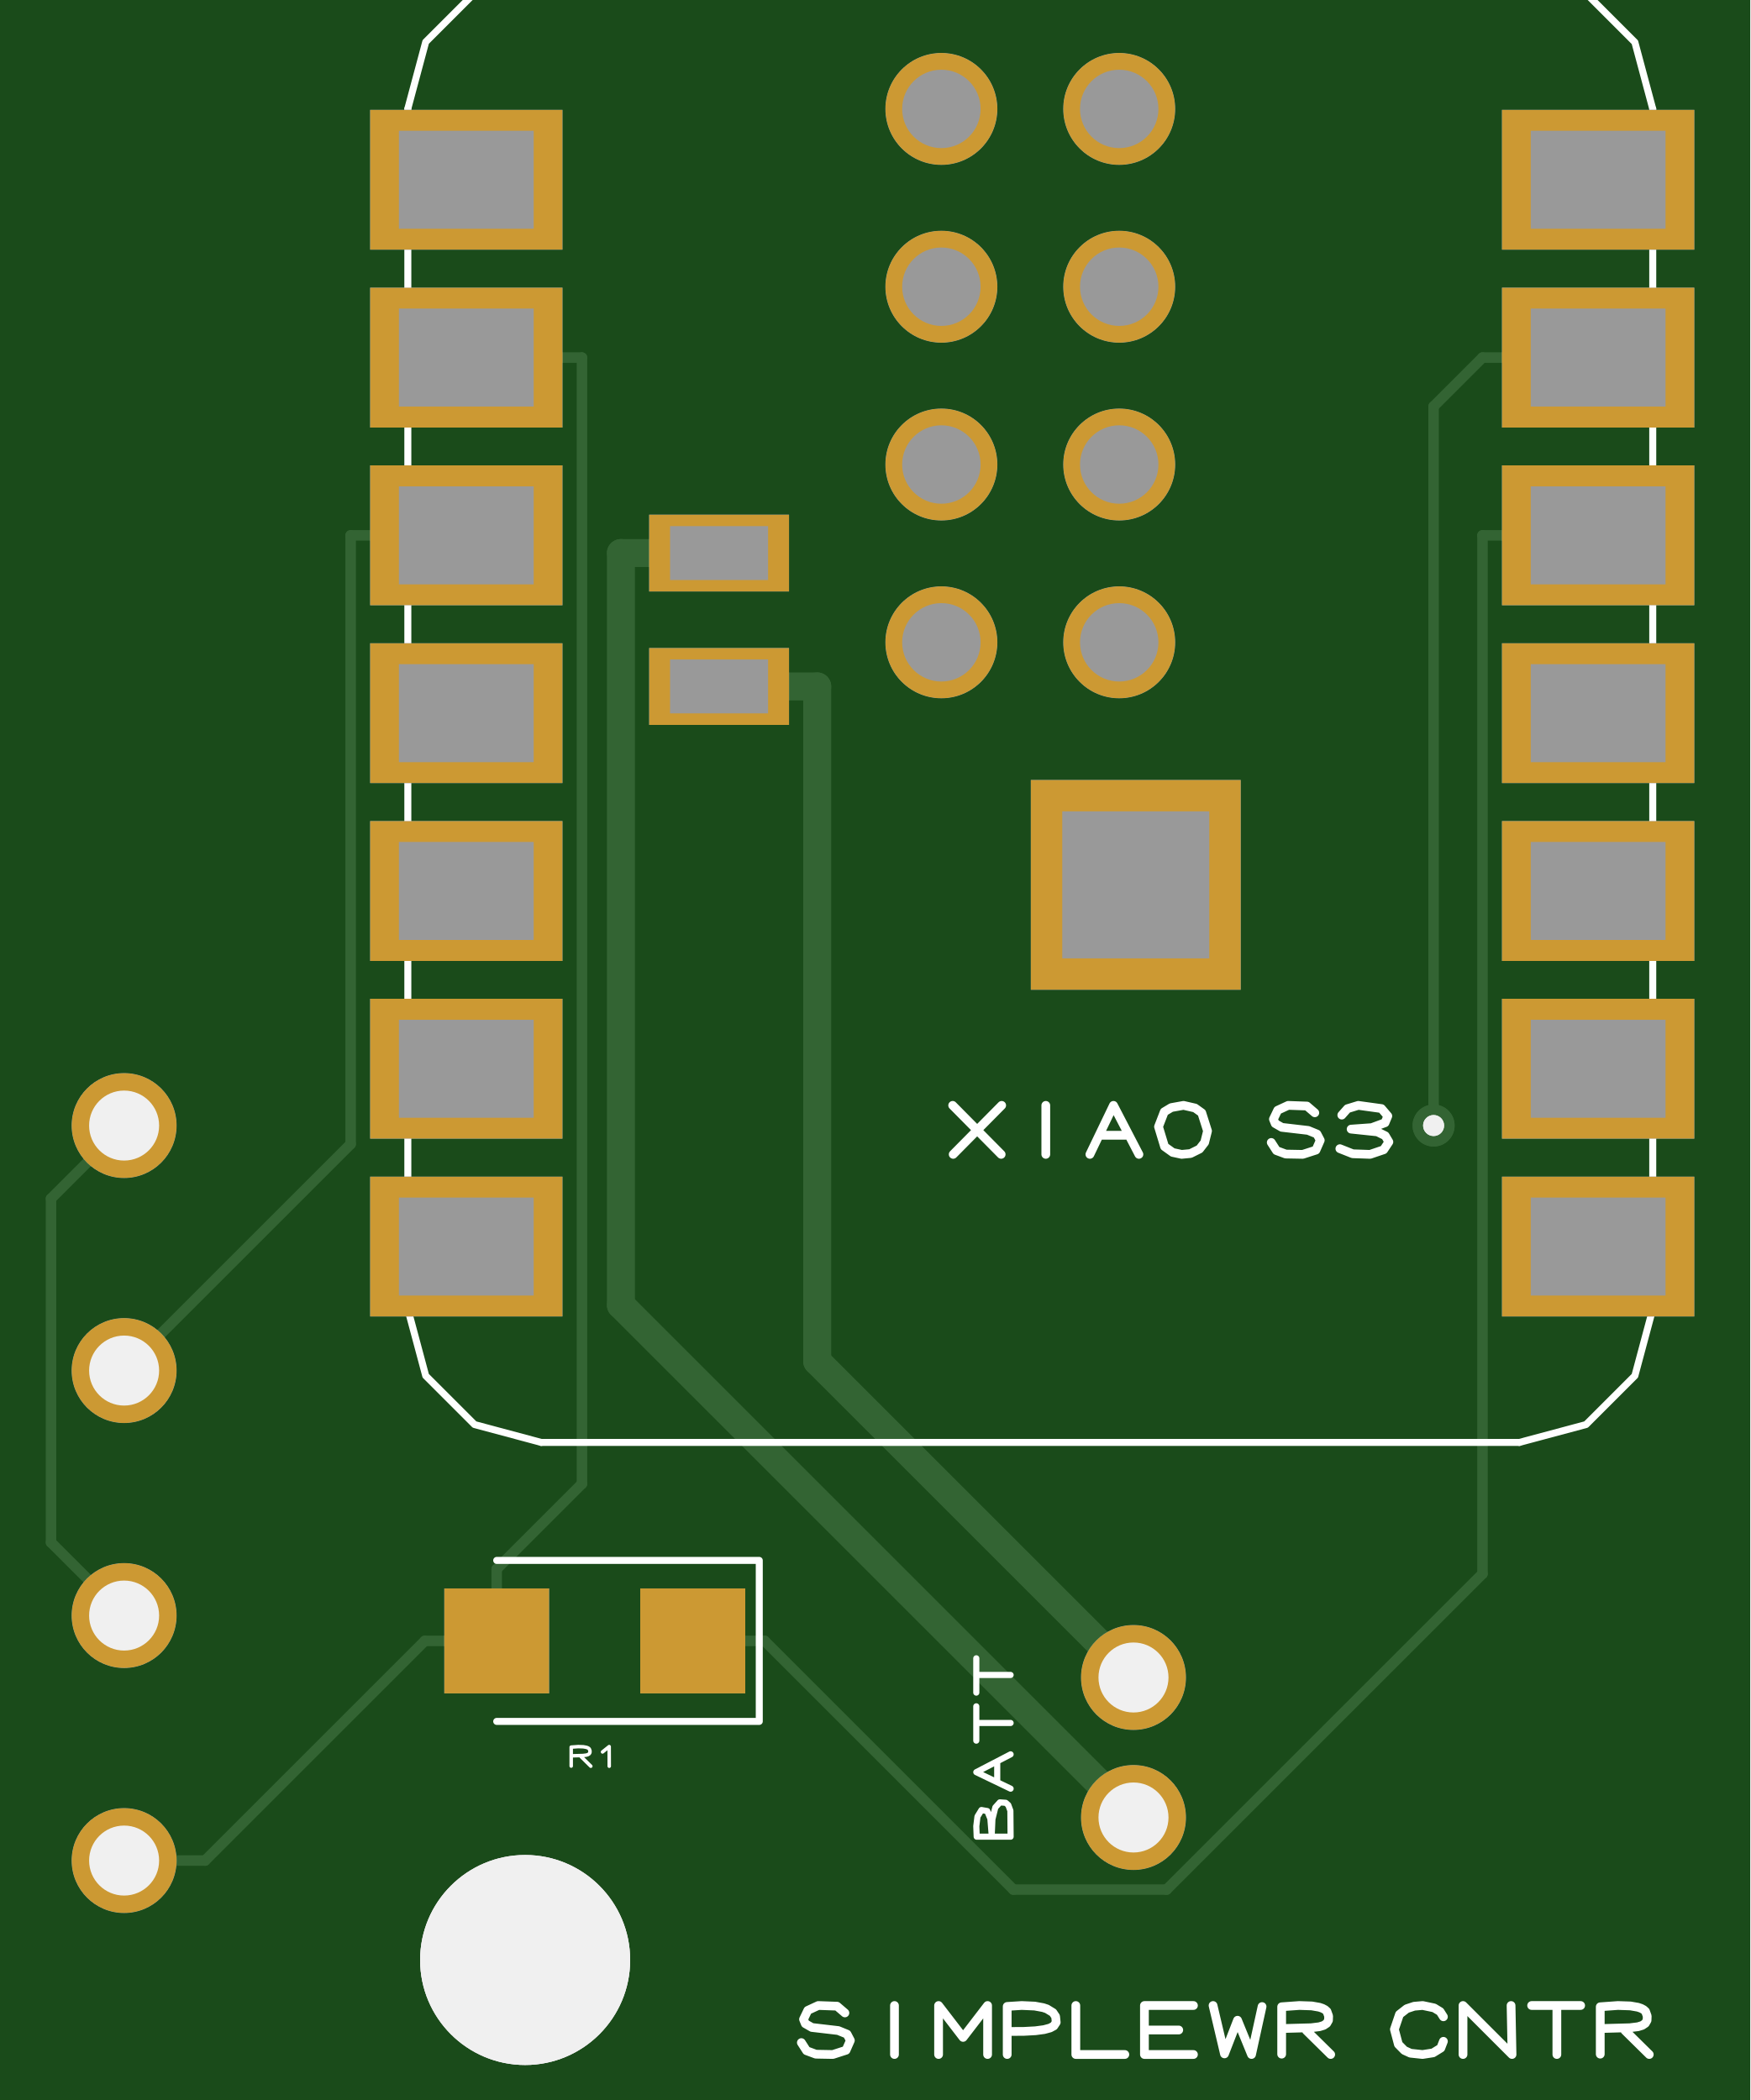
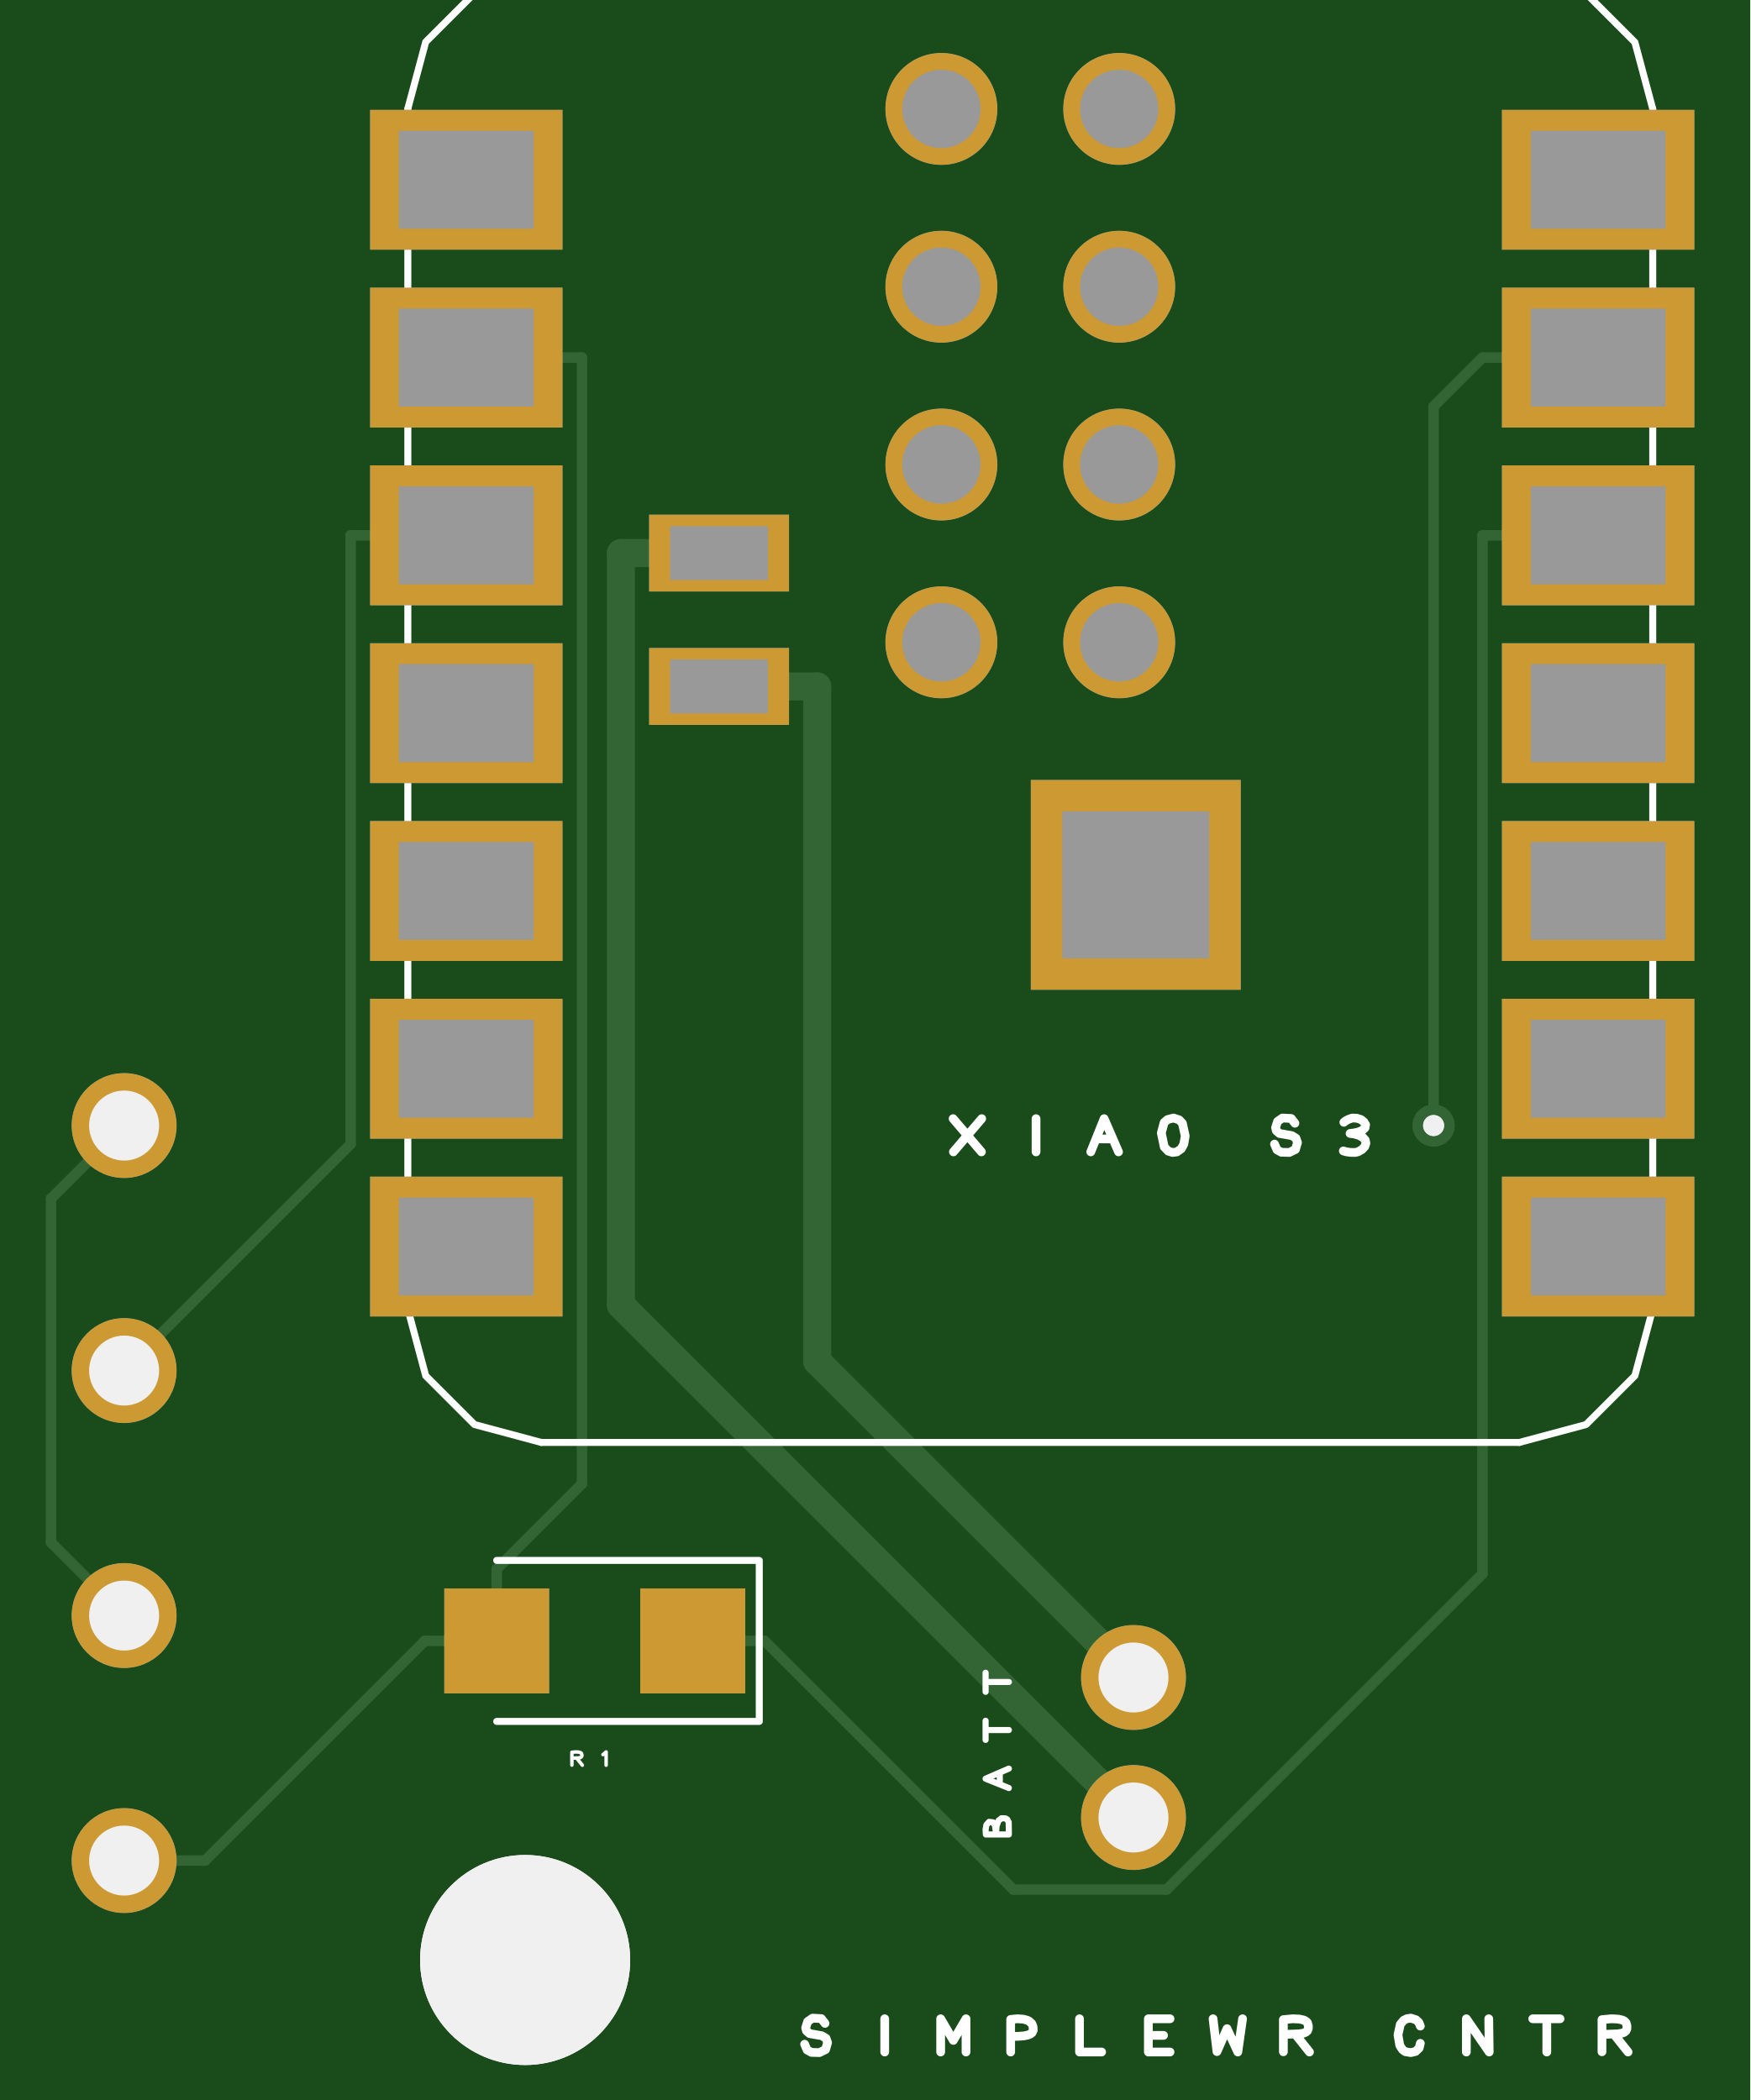
- <svg xmlns="http://www.w3.org/2000/svg" xmlns:xlink="http://www.w3.org/1999/xlink" version="1.1" stroke-linecap="round" stroke-linejoin="round" stroke-width="0" fill-rule="evenodd" clip-rule="evenodd" id="A-ZAP_k-YAno_top" viewBox="-12500 -15000 25000 30000" width="25mm" height="30mm">
+ <svg xmlns="http://www.w3.org/2000/svg" xmlns:xlink="http://www.w3.org/1999/xlink" version="1.1" stroke-linecap="round" stroke-linejoin="round" stroke-width="0" fill-rule="evenodd" clip-rule="evenodd" id="Vrb721tzDRKr_top" viewBox="-12500 -15000 25000 30000" width="25mm" height="30mm">
  <defs>
-     <style>.A-ZAP_k-YAno_fr4 {color: #666666;}
- .A-ZAP_k-YAno_cu {color: #cccccc;}
- .A-ZAP_k-YAno_cf {color: #cc9933;}
- .A-ZAP_k-YAno_sm {color: #004200; opacity: 0.749;}
- .A-ZAP_k-YAno_ss {color: #ffffff;}
- .A-ZAP_k-YAno_sp {color: #999999;}
- .A-ZAP_k-YAno_out {color: #000000;}</style>
-     <circle cx="0" cy="0" r="750" id="JarLGtT41yDa_pad-14" />
-     <rect x="-750" y="-750" width="1500" height="1500" id="JarLGtT41yDa_pad-16" />
-     <rect x="-1375" y="-1000" width="2750" height="2000" id="JarLGtT41yDa_pad-19" />
-     <rect x="-1000" y="-550" width="2000" height="1100" id="JarLGtT41yDa_pad-21" />
-     <circle cx="0" cy="0" r="800" id="JarLGtT41yDa_pad-23" />
-     <rect x="-1500" y="-1500" width="3000" height="3000" id="JarLGtT41yDa_pad-25" />
-     <circle cx="0" cy="0" r="300" id="JarLGtT41yDa_pad-27" />
-     <circle cx="0" cy="0" r="1500" id="SdxpzaHrhWhF_pad-12" />
-     <circle cx="0" cy="0" r="750" id="SdxpzaHrhWhF_pad-14" />
-     <rect x="-750" y="-750" width="1500" height="1500" id="SdxpzaHrhWhF_pad-16" />
-     <rect x="-1375" y="-1000" width="2750" height="2000" id="SdxpzaHrhWhF_pad-19" />
-     <rect x="-1000" y="-550" width="2000" height="1100" id="SdxpzaHrhWhF_pad-21" />
-     <circle cx="0" cy="0" r="800" id="SdxpzaHrhWhF_pad-23" />
-     <rect x="-1500" y="-1500" width="3000" height="3000" id="SdxpzaHrhWhF_pad-25" />
-     <rect x="-962.5" y="-700" width="1925" height="1400" id="w848jsTJRg0o_pad-20" />
-     <rect x="-700" y="-385" width="1400" height="770" id="w848jsTJRg0o_pad-22" />
-     <circle cx="0" cy="0" r="560" id="w848jsTJRg0o_pad-24" />
-     <rect x="-1050" y="-1050" width="2100" height="2100" id="w848jsTJRg0o_pad-26" />
-     <circle cx="0" cy="0" r="1500" id="HZQ8EhSGsm-v_pad-10" />
-     <circle cx="0" cy="0" r="500" id="HZQ8EhSGsm-v_pad-11" />
-     <circle cx="0" cy="0" r="150" id="HZQ8EhSGsm-v_pad-12" />
-     <circle cx="0" cy="0" r="1500" id="FpW5WEeeXD-z_pad-10" />
-     <g id="A-ZAP_k-YAno_top_copper">
-       <use xlink:href="#JarLGtT41yDa_pad-14" x="3688.563" y="-10964.205" />
-       <use xlink:href="#JarLGtT41yDa_pad-14" x="3688.563" y="-8964.205" />
-       <use xlink:href="#JarLGtT41yDa_pad-14" x="-10727.385" y="-11579.454" />
-       <use xlink:href="#JarLGtT41yDa_pad-14" x="-10727.385" y="-8079.454" />
-       <use xlink:href="#JarLGtT41yDa_pad-14" x="-10727.385" y="-4579.454" />
-       <use xlink:href="#JarLGtT41yDa_pad-14" x="-10727.385" y="-1079.454" />
-       <use xlink:href="#JarLGtT41yDa_pad-16" x="-2605.995" y="-8441.524" />
-       <use xlink:href="#JarLGtT41yDa_pad-16" x="-5405.995" y="-8441.524" />
-       <use xlink:href="#JarLGtT41yDa_pad-19" x="-5840.228" y="12432" />
-       <use xlink:href="#JarLGtT41yDa_pad-19" x="-5840.228" y="9892" />
-       <use xlink:href="#JarLGtT41yDa_pad-19" x="-5840.228" y="7352" />
-       <use xlink:href="#JarLGtT41yDa_pad-19" x="-5840.228" y="4812" />
-       <use xlink:href="#JarLGtT41yDa_pad-19" x="-5840.228" y="2272" />
-       <use xlink:href="#JarLGtT41yDa_pad-19" x="-5840.228" y="-268" />
-       <use xlink:href="#JarLGtT41yDa_pad-19" x="-5840.228" y="-2808" />
-       <use xlink:href="#JarLGtT41yDa_pad-19" x="10324.772" y="-2808" />
-       <use xlink:href="#JarLGtT41yDa_pad-19" x="10324.772" y="-268" />
-       <use xlink:href="#JarLGtT41yDa_pad-19" x="10324.772" y="2272" />
-       <use xlink:href="#JarLGtT41yDa_pad-19" x="10324.772" y="4812" />
-       <use xlink:href="#JarLGtT41yDa_pad-19" x="10324.772" y="7352" />
-       <use xlink:href="#JarLGtT41yDa_pad-19" x="10324.772" y="9892" />
-       <use xlink:href="#JarLGtT41yDa_pad-19" x="10324.772" y="12432" />
-       <use xlink:href="#JarLGtT41yDa_pad-21" x="-2230.228" y="5194" />
-       <use xlink:href="#JarLGtT41yDa_pad-21" x="-2230.228" y="7099" />
-       <use xlink:href="#JarLGtT41yDa_pad-23" x="944.772" y="13444" />
-       <use xlink:href="#JarLGtT41yDa_pad-23" x="3484.772" y="13444" />
-       <use xlink:href="#JarLGtT41yDa_pad-23" x="944.772" y="10904" />
-       <use xlink:href="#JarLGtT41yDa_pad-23" x="3484.772" y="10904" />
-       <use xlink:href="#JarLGtT41yDa_pad-23" x="944.772" y="8364" />
-       <use xlink:href="#JarLGtT41yDa_pad-23" x="3484.772" y="8364" />
-       <use xlink:href="#JarLGtT41yDa_pad-23" x="944.772" y="5824" />
-       <use xlink:href="#JarLGtT41yDa_pad-23" x="3484.772" y="5824" />
-       <use xlink:href="#JarLGtT41yDa_pad-25" x="3721.136" y="2359" />
+     <style>.Vrb721tzDRKr_fr4 {color: #666666;}
+ .Vrb721tzDRKr_cu {color: #cccccc;}
+ .Vrb721tzDRKr_cf {color: #cc9933;}
+ .Vrb721tzDRKr_sm {color: #004200; opacity: 0.749;}
+ .Vrb721tzDRKr_ss {color: #ffffff;}
+ .Vrb721tzDRKr_sp {color: #999999;}
+ .Vrb721tzDRKr_out {color: #000000;}</style>
+     <circle cx="0" cy="0" r="750" id="ULmjaX_A6Oix_pad-14" />
+     <rect x="-750" y="-750" width="1500" height="1500" id="ULmjaX_A6Oix_pad-16" />
+     <rect x="-1375" y="-1000" width="2750" height="2000" id="ULmjaX_A6Oix_pad-19" />
+     <rect x="-1000" y="-550" width="2000" height="1100" id="ULmjaX_A6Oix_pad-21" />
+     <circle cx="0" cy="0" r="800" id="ULmjaX_A6Oix_pad-23" />
+     <rect x="-1500" y="-1500" width="3000" height="3000" id="ULmjaX_A6Oix_pad-25" />
+     <circle cx="0" cy="0" r="300" id="ULmjaX_A6Oix_pad-27" />
+     <circle cx="0" cy="0" r="1500" id="KiC-ELj9NExg_pad-12" />
+     <circle cx="0" cy="0" r="750" id="KiC-ELj9NExg_pad-14" />
+     <rect x="-750" y="-750" width="1500" height="1500" id="KiC-ELj9NExg_pad-16" />
+     <rect x="-1375" y="-1000" width="2750" height="2000" id="KiC-ELj9NExg_pad-19" />
+     <rect x="-1000" y="-550" width="2000" height="1100" id="KiC-ELj9NExg_pad-21" />
+     <circle cx="0" cy="0" r="800" id="KiC-ELj9NExg_pad-23" />
+     <rect x="-1500" y="-1500" width="3000" height="3000" id="KiC-ELj9NExg_pad-25" />
+     <rect x="-962.5" y="-700" width="1925" height="1400" id="FNJKVGfIn4wO_pad-20" />
+     <rect x="-700" y="-385" width="1400" height="770" id="FNJKVGfIn4wO_pad-22" />
+     <circle cx="0" cy="0" r="560" id="FNJKVGfIn4wO_pad-24" />
+     <rect x="-1050" y="-1050" width="2100" height="2100" id="FNJKVGfIn4wO_pad-26" />
+     <circle cx="0" cy="0" r="1500" id="Bf0DfLyEZWgz_pad-10" />
+     <circle cx="0" cy="0" r="500" id="Bf0DfLyEZWgz_pad-11" />
+     <circle cx="0" cy="0" r="150" id="Bf0DfLyEZWgz_pad-12" />
+     <circle cx="0" cy="0" r="1500" id="po6t8m0CPOEI_pad-10" />
+     <g id="Vrb721tzDRKr_top_copper">
+       <use xlink:href="#ULmjaX_A6Oix_pad-14" x="3688.563" y="-10964.205" />
+       <use xlink:href="#ULmjaX_A6Oix_pad-14" x="3688.563" y="-8964.205" />
+       <use xlink:href="#ULmjaX_A6Oix_pad-14" x="-10727.385" y="-11579.454" />
+       <use xlink:href="#ULmjaX_A6Oix_pad-14" x="-10727.385" y="-8079.454" />
+       <use xlink:href="#ULmjaX_A6Oix_pad-14" x="-10727.385" y="-4579.454" />
+       <use xlink:href="#ULmjaX_A6Oix_pad-14" x="-10727.385" y="-1079.454" />
+       <use xlink:href="#ULmjaX_A6Oix_pad-16" x="-2605.995" y="-8441.524" />
+       <use xlink:href="#ULmjaX_A6Oix_pad-16" x="-5405.995" y="-8441.524" />
+       <use xlink:href="#ULmjaX_A6Oix_pad-19" x="-5840.228" y="12432" />
+       <use xlink:href="#ULmjaX_A6Oix_pad-19" x="-5840.228" y="9892" />
+       <use xlink:href="#ULmjaX_A6Oix_pad-19" x="-5840.228" y="7352" />
+       <use xlink:href="#ULmjaX_A6Oix_pad-19" x="-5840.228" y="4812" />
+       <use xlink:href="#ULmjaX_A6Oix_pad-19" x="-5840.228" y="2272" />
+       <use xlink:href="#ULmjaX_A6Oix_pad-19" x="-5840.228" y="-268" />
+       <use xlink:href="#ULmjaX_A6Oix_pad-19" x="-5840.228" y="-2808" />
+       <use xlink:href="#ULmjaX_A6Oix_pad-19" x="10324.772" y="-2808" />
+       <use xlink:href="#ULmjaX_A6Oix_pad-19" x="10324.772" y="-268" />
+       <use xlink:href="#ULmjaX_A6Oix_pad-19" x="10324.772" y="2272" />
+       <use xlink:href="#ULmjaX_A6Oix_pad-19" x="10324.772" y="4812" />
+       <use xlink:href="#ULmjaX_A6Oix_pad-19" x="10324.772" y="7352" />
+       <use xlink:href="#ULmjaX_A6Oix_pad-19" x="10324.772" y="9892" />
+       <use xlink:href="#ULmjaX_A6Oix_pad-19" x="10324.772" y="12432" />
+       <use xlink:href="#ULmjaX_A6Oix_pad-21" x="-2230.228" y="5194" />
+       <use xlink:href="#ULmjaX_A6Oix_pad-21" x="-2230.228" y="7099" />
+       <use xlink:href="#ULmjaX_A6Oix_pad-23" x="944.772" y="13444" />
+       <use xlink:href="#ULmjaX_A6Oix_pad-23" x="3484.772" y="13444" />
+       <use xlink:href="#ULmjaX_A6Oix_pad-23" x="944.772" y="10904" />
+       <use xlink:href="#ULmjaX_A6Oix_pad-23" x="3484.772" y="10904" />
+       <use xlink:href="#ULmjaX_A6Oix_pad-23" x="944.772" y="8364" />
+       <use xlink:href="#ULmjaX_A6Oix_pad-23" x="3484.772" y="8364" />
+       <use xlink:href="#ULmjaX_A6Oix_pad-23" x="944.772" y="5824" />
+       <use xlink:href="#ULmjaX_A6Oix_pad-23" x="3484.772" y="5824" />
+       <use xlink:href="#ULmjaX_A6Oix_pad-25" x="3721.136" y="2359" />
      <path d="M -5406 -8441.5 -6432.7 -8441.5" fill="none" stroke-width="150" />
      <path d="M -10727 -11579 -9570.2 -11579" fill="none" stroke-width="150" />
      <path d="M -9570.2 -11579 -6432.7 -8441.5" fill="none" stroke-width="150" />
      <path d="M -2606 -8441.5 -1579.3 -8441.5" fill="none" stroke-width="150" />
      <path d="M 10324.8 7352 8673.1 7352" fill="none" stroke-width="150" />
      <path d="M 8673.1 7352 8673.1 -7483" fill="none" stroke-width="150" />
      <path d="M 8673.1 -7483 4162.3 -11993.8" fill="none" stroke-width="150" />
      <path d="M 4162.3 -11993.8 1973 -11993.8" fill="none" stroke-width="150" />
      <path d="M 1973 -11993.8 -1579.3 -8441.5" fill="none" stroke-width="150" />
      <path d="M 3689 -8964 -828.5 -4446.5" fill="none" stroke-width="400" />
      <path d="M -828.5 -4446.5 -828.5 5194" fill="none" stroke-width="400" />
      <path d="M -2230.2 5194 -828.5 5194" fill="none" stroke-width="400" />
      <path d="M -2230.2 7099 -3631.9 7099" fill="none" stroke-width="400" />
      <path d="M -3631.9 7099 -3631.9 -3643.1" fill="none" stroke-width="400" />
      <path d="M -3631.9 -3643.1 3689 -10964" fill="none" stroke-width="400" />
      <path d="M -5406 -8441.5 -5406 -7414.8" fill="none" stroke-width="150" />
      <path d="M -5840.2 9892 -4188.5 9892" fill="none" stroke-width="150" />
      <path d="M -4188.5 9892 -4188.5 -6197.3" fill="none" stroke-width="150" />
      <path d="M -4188.5 -6197.3 -5406 -7414.8" fill="none" stroke-width="150" />
      <path d="M -5840.2 7352 -7491.9 7352" fill="none" stroke-width="150" />
      <path d="M -10727 -4579 -7491.9 -1343.9" fill="none" stroke-width="150" />
      <path d="M -7491.9 -1343.9 -7491.9 7352" fill="none" stroke-width="150" />
      <path d="M 8673.1 9892 7974.9 9193.8" fill="none" stroke-width="150" />
      <path d="M 7974.9 9193.8 7974.9 -1079" fill="none" stroke-width="150" />
      <path d="M 7974.9 -1079 7974.9 -1079" fill="none" stroke-width="150" />
      <path d="M 10324.8 9892 8673.1 9892" fill="none" stroke-width="150" />
      <path d="M -10727 -1079 -11771.4 -2123.4" fill="none" stroke-width="150" />
      <path d="M -11771.4 -2123.4 -11771.4 -7034.6" fill="none" stroke-width="150" />
      <path d="M -11771.4 -7034.6 -10727 -8079" fill="none" stroke-width="150" />
-       <use xlink:href="#JarLGtT41yDa_pad-27" x="7974.9" y="-1079" />
-       <use xlink:href="#JarLGtT41yDa_pad-27" x="7974.9" y="-1079" />
-     </g>
-     <g id="A-ZAP_k-YAno_top_silkscreen">
-       <path d="M -432.915 -13756.029 -545.668 -13659.646 -812.924 -13650 -962.724 -13719.441 -1023.882 -13846.79 -998.552 -13909.67 -903.778 -13963.985 -528.221 -14007.781 -401.882 -14059.551 -355 -14149.096 -416.756 -14289.14 -605.377 -14350 -847.898 -14345.47 -980.531 -14296.089 -1055 -14179.954 M 275 -13650 275 -14350 M 905 -14350 905 -13650 1255 -14105.84 1605 -13650 1605 -14350 M 1885 -14350 1885 -13663.21 2092.267 -13650 2277.689 -13658.256 2398.25 -13680.477 2452.158 -13698.438 2538.135 -13751.115 2576.347 -13807.695 2585 -13890.409 2550.738 -13942.41 2497.265 -13971.154 2411.997 -13994.201 2288.684 -14010.728 2121.08 -14019.913 1902.936 -14020.934 M 2865 -13650 2865 -14350 3565 -14350 M 3845 -13650 3845 -14350 M 3845 -13650 4545 -13650 M 3845 -14000 4335 -14000 M 3845 -14350 4545 -14350 M 4825 -13650 4988.101 -14341.139 5174.683 -13860.573 5374.592 -14350 5525 -13665.115 M 5805 -14344.986 5805 -13668.132 6057.806 -13650 6235.24 -13656.062 6342.282 -13674.689 6387.288 -13689.873 6424.331 -13709.637 6451.699 -13734.479 6475.831 -13801.843 6473.565 -13861.583 6448.867 -13904.84 6404.54 -13934.475 6343.388 -13953.349 6226.243 -13967.742 5821.757 -13978.983 M 6157.666 -14007.562 6505 -14350 M 8115 -13811.273 8067.985 -13736.985 7981.747 -13684.388 7818.426 -13650 7697.733 -13660.52 7591.371 -13695.738 7487.516 -13777.024 7415 -13990.391 7471.907 -14204.882 7556.799 -14291.258 7645.06 -14331.676 7817.001 -14350 7966.846 -14326.58 8077.796 -14258.235 8115 -14161.773 M 8395 -14350 8395 -13650 9095 -14350 9081.261 -13650 M 9375 -13650 10075 -13650 M 9735.396 -13650 9735.396 -14350 M 10355 -14344.986 10355 -13668.132 10607.806 -13650 10785.24 -13656.062 10892.282 -13674.689 10937.288 -13689.873 10974.331 -13709.637 11001.699 -13734.479 11025.831 -13801.843 11023.565 -13861.583 10998.867 -13904.84 10954.54 -13934.475 10893.388 -13953.349 10776.243 -13967.742 10371.757 -13978.983 M 10707.666 -14007.562 11055 -14350" fill="none" stroke-width="125" />
-       <path d="M 1933.563 -11238.205 1449.314 -11238.205 1443.563 -11087.943 1460.475 -10950.354 1517.229 -10857.661 1600.206 -10872.079 1644.609 -10981.151 1663.664 -11216.749 1673.713 -10987.671 1715.648 -10819.732 1780.118 -10748.205 1863.494 -10754.081 1900.327 -10786.277 1930.26 -10866.576 1933.563 -11238.205 M 1933.563 -10552.205 1443.563 -10316.597 1933.563 -10062.205 M 1742.436 -10433.38 1742.436 -10192.464 M 1443.563 -9866.205 1443.563 -9376.205 M 1443.563 -9613.928 1933.563 -9613.928 M 1443.563 -9180.205 1443.563 -8690.205 M 1443.563 -8927.928 1933.563 -8927.928" fill="none" stroke-width="87.5" />
-       <path d="M -14359.495 -7113.454 -14411.496 -7146.364 -14448.314 -7206.731 -14472.385 -7321.056 -14465.022 -7405.541 -14440.369 -7479.994 -14383.469 -7552.692 -14234.112 -7603.454 -14083.968 -7563.619 -14023.505 -7504.194 -13995.212 -7442.412 -13982.385 -7322.053 -13998.779 -7217.162 -14046.621 -7139.497 -14114.144 -7113.454 M -13982.385 -6686.247 -14001.643 -6775.512 -14060.237 -6857.109 -14259.118 -6917.454 -14407.972 -6859.975 -14450.368 -6789.456 -14472.385 -6667.354 -14445.96 -6552.398 -14397.698 -6485.093 -14216.383 -6427.454 -14101.913 -6456.138 -14035.756 -6507.26 -13990.693 -6598.059 -13982.385 -6686.247 M -13982.385 -6231.454 -14472.385 -6231.454 -13982.385 -5741.454 -14472.385 -5751.071 M -13982.385 -5545.454 -14472.385 -5545.454 -13982.385 -5055.454 -14472.385 -5065.071" fill="none" stroke-width="87.5" />
+       <use xlink:href="#ULmjaX_A6Oix_pad-27" x="7974.9" y="-1079" />
+       <use xlink:href="#ULmjaX_A6Oix_pad-27" x="7974.9" y="-1079" />
+     </g>
+     <g id="Vrb721tzDRKr_top_silkscreen">
+       <path d="M -716.874 -13905.033 -769.671 -13837.234 -894.819 -13830.469 -964.964 -13879.296 -993.602 -13968.877 -981.741 -14013.109 -937.362 -14051.315 -761.504 -14082.123 -702.343 -14118.539 -680.39 -14181.527 -709.308 -14280.039 -797.632 -14322.85 -911.195 -14319.663 -973.302 -14284.927 -1008.173 -14203.234 M 135.718 -13839.697 135.718 -14314.279 M 934.737 -14314.279 934.737 -13839.697 1115.719 -14148.744 1296.7 -13839.697 1296.7 -14314.279 M 1934.39 -14314.279 1934.39 -13848.653 2029.928 -13839.697 2115.394 -13845.295 2170.968 -13860.36 2195.815 -13872.536 2235.446 -13908.25 2253.057 -13946.61 2257.047 -14002.688 2241.254 -14037.943 2216.607 -14057.43 2177.304 -14073.055 2120.463 -14084.26 2043.21 -14090.488 1942.658 -14091.181 M 2917.808 -13839.697 2917.808 -14314.279 3233.629 -14314.279 M 3901.055 -13839.697 3901.055 -14314.279 M 3901.055 -13839.697 4210.382 -13839.697 M 3901.055 -14076.987 4117.584 -14076.987 M 3901.055 -14314.279 4210.382 -14314.279 M 4825 -13839.697 4880.859 -14308.264 5024.639 -13981.019 5178.679 -14314.279 5246.436 -13839.697 M 5829.438 -14310.878 5829.438 -13851.989 5963.989 -13839.697 6058.427 -13843.807 6115.396 -13856.435 6139.351 -13866.73 6159.066 -13880.13 6173.631 -13896.972 6186.474 -13942.643 6185.269 -13983.145 6172.124 -14012.472 6148.532 -14032.563 6115.986 -14045.359 6053.637 -14055.117 5838.357 -14062.739 M 6017.138 -14082.114 6201.998 -14314.279 M 7785.338 -13943.893 7763.898 -13891.637 7724.567 -13854.639 7650.081 -13830.469 7595.039 -13837.85 7546.534 -13862.624 7499.17 -13919.802 7466.099 -14069.891 7492.051 -14220.77 7530.767 -14281.528 7571.018 -14309.961 7649.433 -14322.85 7717.771 -14306.375 7768.371 -14258.299 7785.338 -14190.446 M 8442.51 -14314.279 8442.51 -13839.697 8768.927 -14314.279 8762.522 -13839.697 M 9391.064 -13839.697 9780.372 -13839.697 M 9591.499 -13839.697 9591.499 -14314.279 M 10379.438 -14310.878 10379.438 -13851.989 10513.989 -13839.697 10608.427 -13843.807 10665.396 -13856.435 10689.351 -13866.73 10709.066 -13880.13 10723.631 -13896.972 10736.474 -13942.643 10735.269 -13983.145 10722.124 -14012.472 10698.532 -14032.563 10665.986 -14045.359 10603.637 -14055.117 10388.357 -14062.739 M 10567.138 -14082.114 10751.998 -14314.279" fill="none" stroke-width="125" />
+       <path d="M 1908.558 -11206.862 1580.25 -11206.862 1576.351 -11135.621 1587.816 -11070.387 1626.294 -11026.437 1682.551 -11033.275 1712.655 -11084.989 1725.573 -11196.688 1732.386 -11088.08 1760.817 -11008.455 1804.526 -10974.543 1861.053 -10977.329 1886.025 -10992.594 1906.318 -11030.666 1908.558 -11206.862 M 1908.558 -10543.352 1576.351 -10410.017 1908.558 -10266.052 M 1778.978 -10476.107 1778.978 -10339.767 M 1576.351 -9854.96 1576.351 -9582.445 M 1576.351 -9714.656 1908.558 -9714.656 M 1576.351 -9168.96 1576.351 -8896.445 M 1576.351 -9028.656 1908.558 -9028.656" fill="none" stroke-width="87.5" />
+       <path d="M -14266.66 -7344.217 -14303.239 -7359.225 -14329.138 -7386.757 -14346.057 -7438.897 -14340.89 -7477.426 -14323.549 -7511.38 -14283.524 -7544.535 -14178.462 -7567.685 -14072.847 -7549.518 -14030.316 -7522.417 -14010.413 -7494.241 -14001.39 -7439.351 -14012.923 -7391.514 -14046.576 -7356.094 -14094.073 -7344.217 M -14001.39 -6776.68 -14014.937 -6820.223 -14056.154 -6860.026 -14196.052 -6889.46 -14300.76 -6861.423 -14330.583 -6827.024 -14346.057 -6767.464 -14327.482 -6711.389 -14293.534 -6678.558 -14165.991 -6650.441 -14085.47 -6664.434 -14038.933 -6689.37 -14007.235 -6733.662 -14001.39 -6776.68 M -14007.39 -6198.197 -14339.597 -6198.197 -14007.39 -5969.705 -14339.597 -5974.188 M -14007.39 -5512.197 -14339.597 -5512.197 -14007.39 -5283.705 -14339.597 -5288.188" fill="none" stroke-width="87.5" />
      <path d="M -5405.995 -9591.524 -1655.995 -9591.524 -1655.995 -7291.524 -5405.995 -7291.524" fill="none" stroke-width="100" />
-       <path d="M -4341.995 -10229.518 -4341.995 -9958.777 -4240.872 -9951.524 -4169.898 -9953.949 -4127.082 -9961.399 -4109.079 -9967.473 -4094.262 -9975.379 -4083.315 -9985.315 -4073.662 -10012.261 -4074.569 -10036.157 -4084.448 -10053.46 -4102.178 -10065.314 -4126.639 -10072.863 -4173.498 -10078.621 -4335.292 -10083.117 M -4200.928 -10094.549 -4061.995 -10231.524 M -3894.555 -10027.684 -3799.635 -9951.524 -3798.795 -10231.524" fill="none" stroke-width="50" />
-       <path d="M 1106.136 -791 1798.689 -1491 M 1806.136 -791 1113.583 -1491 M 2436.136 -791 2436.136 -1491 M 3066.136 -1491 3402.719 -791 3766.136 -1491 M 3235.886 -1217.961 3580.053 -1217.961 M 4376.431 -1491 4248.91 -1463.489 4132.342 -1379.783 4046.136 -1095.668 4128.249 -883.02 4228.99 -822.454 4403.421 -791 4567.644 -828.751 4663.794 -897.696 4746.136 -1156.717 4705.158 -1320.246 4632.126 -1414.756 4502.414 -1479.132 4376.431 -1491 M 6278.221 -897.029 6165.468 -800.646 5898.212 -791 5748.412 -860.441 5687.254 -987.79 5712.584 -1050.67 5807.358 -1104.985 6182.915 -1148.781 6309.254 -1200.551 6356.136 -1290.096 6294.38 -1430.14 6105.759 -1491 5863.238 -1486.47 5730.605 -1437.089 5656.136 -1320.954 M 6663.558 -929.988 6744.713 -838.219 6899.327 -791 7230.183 -836.659 7320.889 -943.232 7281.055 -1039.329 7091.435 -1109.041 6796.963 -1130.336 7172.269 -1169.834 7284.246 -1225.223 7336.136 -1313.085 7261.853 -1425.143 7067.818 -1491 6819.206 -1482.24 6636.136 -1409.61" fill="none" stroke-width="125" />
+       <path d="M -4332.219 -10215.875 -4332.219 -10032.32 -4278.399 -10027.403 -4240.624 -10029.047 -4217.836 -10034.098 -4208.254 -10038.216 -4200.368 -10043.576 -4194.542 -10050.313 -4189.405 -10068.581 -4189.887 -10084.782 -4195.145 -10096.513 -4204.582 -10104.549 -4217.6 -10109.668 -4242.54 -10113.571 -4328.652 -10116.619 M -4257.139 -10124.37 -4183.195 -10217.235 M -3888.275 -10065.89 -3843.139 -10027.403 -3843.139 -10217.234" fill="none" stroke-width="50" />
+       <path d="M 1112.46 -980.697 1516.9 -1455.279 M 1521.249 -980.697 1116.808 -1455.279 M 2296.854 -980.697 2296.854 -1455.279 M 3078.783 -1455.279 3269.261 -980.697 3474.926 -1455.279 M 3174.848 -1270.165 3369.62 -1270.165 M 4247.241 -1463.85 4185.037 -1444.497 4128.176 -1385.616 4086.126 -1185.761 4126.18 -1036.178 4175.321 -993.574 4260.407 -971.469 4340.514 -998.004 4387.416 -1046.502 4427.582 -1228.706 4407.592 -1343.737 4371.969 -1410.217 4308.695 -1455.501 4247.241 -1463.85 M 5994.262 -1046.033 5941.465 -978.234 5816.317 -971.469 5746.172 -1020.295 5717.534 -1109.877 5729.395 -1154.109 5773.774 -1192.315 5949.632 -1223.123 6008.793 -1259.539 6030.746 -1322.527 6001.828 -1421.038 5913.504 -1463.85 5799.941 -1460.663 5737.834 -1425.927 5702.963 -1344.234 M 6693.26 -1032.551 6719.544 -1011.943 6761.433 -989.864 6814.822 -971.469 6880.529 -975.143 6938.025 -993.544 6979.094 -1026.663 7003.735 -1067.144 6995.521 -1111.304 6962.666 -1144.424 6905.17 -1170.184 6839.461 -1184.904 6781.967 -1192.264 6839.461 -1199.624 6905.17 -1218.024 6962.666 -1247.464 6999.628 -1287.945 7007.841 -1332.105 6991.414 -1379.946 6954.453 -1420.425 6896.956 -1453.546 6853.424 -1463.85 6782.788 -1462.378 6725.293 -1453.546 6685.868 -1441.77" fill="none" stroke-width="125" />
      <path d="M -6675.228 -3701 -6675.228 13444" fill="none" stroke-width="100" />
      <path d="M -4770.228 -5606 9199.772 -5606" fill="none" stroke-width="100" />
      <path d="M -2280.228 15349 -2276.5 16359.272" fill="none" stroke-width="100" />
      <path d="M -1776.5 16859 6218.772 16859" fill="none" stroke-width="100" />
      <path d="M 6718.772 16359 6718.772 15349" fill="none" stroke-width="100" />
      <path d="M 9199.772 15349 -4770.228 15349" fill="none" stroke-width="100" />
      <path d="M 11104.772 -3701 11104.772 13444" fill="none" stroke-width="100" />
      <path d="M -6675.228 13448 -6420.006 14400.5 -5722.728 15097.778 -4770.228 15353" fill="none" stroke-width="100" />
      <path d="M -4770.228 -5606 -5722.728 -5350.778 -6420.006 -4653.5 -6675.228 -3701" fill="none" stroke-width="100" />
      <path d="M -2276.5 16359.272 -1776.5 16859" fill="none" stroke-width="100" />
      <path d="M 6218.772 16859 6718.772 16359" fill="none" stroke-width="100" />
      <path d="M 9199.772 15349 10152.272 15093.778 10849.55 14396.5 11104.772 13444" fill="none" stroke-width="100" />
      <path d="M 11104.772 -3701 10849.55 -4653.5 10152.272 -5350.778 9199.772 -5606" fill="none" stroke-width="100" />
    </g>
-     <g id="A-ZAP_k-YAno_top_soldermask">
-       <use xlink:href="#SdxpzaHrhWhF_pad-12" x="-5000" y="-13000" />
-       <use xlink:href="#SdxpzaHrhWhF_pad-14" x="3688.563" y="-10964.205" />
-       <use xlink:href="#SdxpzaHrhWhF_pad-14" x="3688.563" y="-8964.205" />
-       <use xlink:href="#SdxpzaHrhWhF_pad-14" x="-10727.385" y="-11579.454" />
-       <use xlink:href="#SdxpzaHrhWhF_pad-14" x="-10727.385" y="-8079.454" />
-       <use xlink:href="#SdxpzaHrhWhF_pad-14" x="-10727.385" y="-4579.454" />
-       <use xlink:href="#SdxpzaHrhWhF_pad-14" x="-10727.385" y="-1079.454" />
-       <use xlink:href="#SdxpzaHrhWhF_pad-16" x="-2605.995" y="-8441.524" />
-       <use xlink:href="#SdxpzaHrhWhF_pad-16" x="-5405.995" y="-8441.524" />
-       <use xlink:href="#SdxpzaHrhWhF_pad-19" x="-5840.228" y="12432" />
-       <use xlink:href="#SdxpzaHrhWhF_pad-19" x="-5840.228" y="9892" />
-       <use xlink:href="#SdxpzaHrhWhF_pad-19" x="-5840.228" y="7352" />
-       <use xlink:href="#SdxpzaHrhWhF_pad-19" x="-5840.228" y="4812" />
-       <use xlink:href="#SdxpzaHrhWhF_pad-19" x="-5840.228" y="2272" />
-       <use xlink:href="#SdxpzaHrhWhF_pad-19" x="-5840.228" y="-268" />
-       <use xlink:href="#SdxpzaHrhWhF_pad-19" x="-5840.228" y="-2808" />
-       <use xlink:href="#SdxpzaHrhWhF_pad-19" x="10324.772" y="-2808" />
-       <use xlink:href="#SdxpzaHrhWhF_pad-19" x="10324.772" y="-268" />
-       <use xlink:href="#SdxpzaHrhWhF_pad-19" x="10324.772" y="2272" />
-       <use xlink:href="#SdxpzaHrhWhF_pad-19" x="10324.772" y="4812" />
-       <use xlink:href="#SdxpzaHrhWhF_pad-19" x="10324.772" y="7352" />
-       <use xlink:href="#SdxpzaHrhWhF_pad-19" x="10324.772" y="9892" />
-       <use xlink:href="#SdxpzaHrhWhF_pad-19" x="10324.772" y="12432" />
-       <use xlink:href="#SdxpzaHrhWhF_pad-21" x="-2230.228" y="5194" />
-       <use xlink:href="#SdxpzaHrhWhF_pad-21" x="-2230.228" y="7099" />
-       <use xlink:href="#SdxpzaHrhWhF_pad-23" x="944.772" y="13444" />
-       <use xlink:href="#SdxpzaHrhWhF_pad-23" x="3484.772" y="13444" />
-       <use xlink:href="#SdxpzaHrhWhF_pad-23" x="944.772" y="10904" />
-       <use xlink:href="#SdxpzaHrhWhF_pad-23" x="3484.772" y="10904" />
-       <use xlink:href="#SdxpzaHrhWhF_pad-23" x="944.772" y="8364" />
-       <use xlink:href="#SdxpzaHrhWhF_pad-23" x="3484.772" y="8364" />
-       <use xlink:href="#SdxpzaHrhWhF_pad-23" x="944.772" y="5824" />
-       <use xlink:href="#SdxpzaHrhWhF_pad-23" x="3484.772" y="5824" />
-       <use xlink:href="#SdxpzaHrhWhF_pad-25" x="3721.136" y="2359" />
-     </g>
-     <g id="A-ZAP_k-YAno_top_solderpaste">
-       <use xlink:href="#w848jsTJRg0o_pad-20" x="-5840.228" y="12432" />
-       <use xlink:href="#w848jsTJRg0o_pad-20" x="-5840.228" y="9892" />
-       <use xlink:href="#w848jsTJRg0o_pad-20" x="-5840.228" y="7352" />
-       <use xlink:href="#w848jsTJRg0o_pad-20" x="-5840.228" y="4812" />
-       <use xlink:href="#w848jsTJRg0o_pad-20" x="-5840.228" y="2272" />
-       <use xlink:href="#w848jsTJRg0o_pad-20" x="-5840.228" y="-268" />
-       <use xlink:href="#w848jsTJRg0o_pad-20" x="-5840.228" y="-2808" />
-       <use xlink:href="#w848jsTJRg0o_pad-20" x="10324.772" y="-2808" />
-       <use xlink:href="#w848jsTJRg0o_pad-20" x="10324.772" y="-268" />
-       <use xlink:href="#w848jsTJRg0o_pad-20" x="10324.772" y="2272" />
-       <use xlink:href="#w848jsTJRg0o_pad-20" x="10324.772" y="4812" />
-       <use xlink:href="#w848jsTJRg0o_pad-20" x="10324.772" y="7352" />
-       <use xlink:href="#w848jsTJRg0o_pad-20" x="10324.772" y="9892" />
-       <use xlink:href="#w848jsTJRg0o_pad-20" x="10324.772" y="12432" />
-       <use xlink:href="#w848jsTJRg0o_pad-22" x="-2230.228" y="5194" />
-       <use xlink:href="#w848jsTJRg0o_pad-22" x="-2230.228" y="7099" />
-       <use xlink:href="#w848jsTJRg0o_pad-24" x="944.772" y="13444" />
-       <use xlink:href="#w848jsTJRg0o_pad-24" x="3484.772" y="13444" />
-       <use xlink:href="#w848jsTJRg0o_pad-24" x="944.772" y="10904" />
-       <use xlink:href="#w848jsTJRg0o_pad-24" x="3484.772" y="10904" />
-       <use xlink:href="#w848jsTJRg0o_pad-24" x="944.772" y="8364" />
-       <use xlink:href="#w848jsTJRg0o_pad-24" x="3484.772" y="8364" />
-       <use xlink:href="#w848jsTJRg0o_pad-24" x="944.772" y="5824" />
-       <use xlink:href="#w848jsTJRg0o_pad-24" x="3484.772" y="5824" />
-       <use xlink:href="#w848jsTJRg0o_pad-26" x="3721.136" y="2359" />
-     </g>
-     <g id="A-ZAP_k-YAno_top_drill1">
-       <use xlink:href="#HZQ8EhSGsm-v_pad-10" x="-5000" y="-13000" />
-       <use xlink:href="#HZQ8EhSGsm-v_pad-11" x="3688.6" y="-10964.2" />
-       <use xlink:href="#HZQ8EhSGsm-v_pad-11" x="3688.6" y="-8964.2" />
-       <use xlink:href="#HZQ8EhSGsm-v_pad-11" x="-10727.4" y="-11579.5" />
-       <use xlink:href="#HZQ8EhSGsm-v_pad-11" x="-10727.4" y="-8079.5" />
-       <use xlink:href="#HZQ8EhSGsm-v_pad-11" x="-10727.4" y="-4579.5" />
-       <use xlink:href="#HZQ8EhSGsm-v_pad-11" x="-10727.4" y="-1079.5" />
-       <use xlink:href="#HZQ8EhSGsm-v_pad-12" x="7974.9" y="-1079" />
-       <use xlink:href="#HZQ8EhSGsm-v_pad-12" x="7974.9" y="-1079" />
-     </g>
-     <g id="A-ZAP_k-YAno_top_drill2">
-       <use xlink:href="#FpW5WEeeXD-z_pad-10" x="-5000" y="-13000" />
-     </g>
-     <clipPath id="A-ZAP_k-YAno_top_outline">
+     <g id="Vrb721tzDRKr_top_soldermask">
+       <use xlink:href="#KiC-ELj9NExg_pad-12" x="-5000" y="-13000" />
+       <use xlink:href="#KiC-ELj9NExg_pad-14" x="3688.563" y="-10964.205" />
+       <use xlink:href="#KiC-ELj9NExg_pad-14" x="3688.563" y="-8964.205" />
+       <use xlink:href="#KiC-ELj9NExg_pad-14" x="-10727.385" y="-11579.454" />
+       <use xlink:href="#KiC-ELj9NExg_pad-14" x="-10727.385" y="-8079.454" />
+       <use xlink:href="#KiC-ELj9NExg_pad-14" x="-10727.385" y="-4579.454" />
+       <use xlink:href="#KiC-ELj9NExg_pad-14" x="-10727.385" y="-1079.454" />
+       <use xlink:href="#KiC-ELj9NExg_pad-16" x="-2605.995" y="-8441.524" />
+       <use xlink:href="#KiC-ELj9NExg_pad-16" x="-5405.995" y="-8441.524" />
+       <use xlink:href="#KiC-ELj9NExg_pad-19" x="-5840.228" y="12432" />
+       <use xlink:href="#KiC-ELj9NExg_pad-19" x="-5840.228" y="9892" />
+       <use xlink:href="#KiC-ELj9NExg_pad-19" x="-5840.228" y="7352" />
+       <use xlink:href="#KiC-ELj9NExg_pad-19" x="-5840.228" y="4812" />
+       <use xlink:href="#KiC-ELj9NExg_pad-19" x="-5840.228" y="2272" />
+       <use xlink:href="#KiC-ELj9NExg_pad-19" x="-5840.228" y="-268" />
+       <use xlink:href="#KiC-ELj9NExg_pad-19" x="-5840.228" y="-2808" />
+       <use xlink:href="#KiC-ELj9NExg_pad-19" x="10324.772" y="-2808" />
+       <use xlink:href="#KiC-ELj9NExg_pad-19" x="10324.772" y="-268" />
+       <use xlink:href="#KiC-ELj9NExg_pad-19" x="10324.772" y="2272" />
+       <use xlink:href="#KiC-ELj9NExg_pad-19" x="10324.772" y="4812" />
+       <use xlink:href="#KiC-ELj9NExg_pad-19" x="10324.772" y="7352" />
+       <use xlink:href="#KiC-ELj9NExg_pad-19" x="10324.772" y="9892" />
+       <use xlink:href="#KiC-ELj9NExg_pad-19" x="10324.772" y="12432" />
+       <use xlink:href="#KiC-ELj9NExg_pad-21" x="-2230.228" y="5194" />
+       <use xlink:href="#KiC-ELj9NExg_pad-21" x="-2230.228" y="7099" />
+       <use xlink:href="#KiC-ELj9NExg_pad-23" x="944.772" y="13444" />
+       <use xlink:href="#KiC-ELj9NExg_pad-23" x="3484.772" y="13444" />
+       <use xlink:href="#KiC-ELj9NExg_pad-23" x="944.772" y="10904" />
+       <use xlink:href="#KiC-ELj9NExg_pad-23" x="3484.772" y="10904" />
+       <use xlink:href="#KiC-ELj9NExg_pad-23" x="944.772" y="8364" />
+       <use xlink:href="#KiC-ELj9NExg_pad-23" x="3484.772" y="8364" />
+       <use xlink:href="#KiC-ELj9NExg_pad-23" x="944.772" y="5824" />
+       <use xlink:href="#KiC-ELj9NExg_pad-23" x="3484.772" y="5824" />
+       <use xlink:href="#KiC-ELj9NExg_pad-25" x="3721.136" y="2359" />
+     </g>
+     <g id="Vrb721tzDRKr_top_solderpaste">
+       <use xlink:href="#FNJKVGfIn4wO_pad-20" x="-5840.228" y="12432" />
+       <use xlink:href="#FNJKVGfIn4wO_pad-20" x="-5840.228" y="9892" />
+       <use xlink:href="#FNJKVGfIn4wO_pad-20" x="-5840.228" y="7352" />
+       <use xlink:href="#FNJKVGfIn4wO_pad-20" x="-5840.228" y="4812" />
+       <use xlink:href="#FNJKVGfIn4wO_pad-20" x="-5840.228" y="2272" />
+       <use xlink:href="#FNJKVGfIn4wO_pad-20" x="-5840.228" y="-268" />
+       <use xlink:href="#FNJKVGfIn4wO_pad-20" x="-5840.228" y="-2808" />
+       <use xlink:href="#FNJKVGfIn4wO_pad-20" x="10324.772" y="-2808" />
+       <use xlink:href="#FNJKVGfIn4wO_pad-20" x="10324.772" y="-268" />
+       <use xlink:href="#FNJKVGfIn4wO_pad-20" x="10324.772" y="2272" />
+       <use xlink:href="#FNJKVGfIn4wO_pad-20" x="10324.772" y="4812" />
+       <use xlink:href="#FNJKVGfIn4wO_pad-20" x="10324.772" y="7352" />
+       <use xlink:href="#FNJKVGfIn4wO_pad-20" x="10324.772" y="9892" />
+       <use xlink:href="#FNJKVGfIn4wO_pad-20" x="10324.772" y="12432" />
+       <use xlink:href="#FNJKVGfIn4wO_pad-22" x="-2230.228" y="5194" />
+       <use xlink:href="#FNJKVGfIn4wO_pad-22" x="-2230.228" y="7099" />
+       <use xlink:href="#FNJKVGfIn4wO_pad-24" x="944.772" y="13444" />
+       <use xlink:href="#FNJKVGfIn4wO_pad-24" x="3484.772" y="13444" />
+       <use xlink:href="#FNJKVGfIn4wO_pad-24" x="944.772" y="10904" />
+       <use xlink:href="#FNJKVGfIn4wO_pad-24" x="3484.772" y="10904" />
+       <use xlink:href="#FNJKVGfIn4wO_pad-24" x="944.772" y="8364" />
+       <use xlink:href="#FNJKVGfIn4wO_pad-24" x="3484.772" y="8364" />
+       <use xlink:href="#FNJKVGfIn4wO_pad-24" x="944.772" y="5824" />
+       <use xlink:href="#FNJKVGfIn4wO_pad-24" x="3484.772" y="5824" />
+       <use xlink:href="#FNJKVGfIn4wO_pad-26" x="3721.136" y="2359" />
+     </g>
+     <g id="Vrb721tzDRKr_top_drill1">
+       <use xlink:href="#Bf0DfLyEZWgz_pad-10" x="-5000" y="-13000" />
+       <use xlink:href="#Bf0DfLyEZWgz_pad-11" x="3688.6" y="-10964.2" />
+       <use xlink:href="#Bf0DfLyEZWgz_pad-11" x="3688.6" y="-8964.2" />
+       <use xlink:href="#Bf0DfLyEZWgz_pad-11" x="-10727.4" y="-11579.5" />
+       <use xlink:href="#Bf0DfLyEZWgz_pad-11" x="-10727.4" y="-8079.5" />
+       <use xlink:href="#Bf0DfLyEZWgz_pad-11" x="-10727.4" y="-4579.5" />
+       <use xlink:href="#Bf0DfLyEZWgz_pad-11" x="-10727.4" y="-1079.5" />
+       <use xlink:href="#Bf0DfLyEZWgz_pad-12" x="7974.9" y="-1079" />
+       <use xlink:href="#Bf0DfLyEZWgz_pad-12" x="7974.9" y="-1079" />
+     </g>
+     <g id="Vrb721tzDRKr_top_drill2">
+       <use xlink:href="#po6t8m0CPOEI_pad-10" x="-5000" y="-13000" />
+     </g>
+     <clipPath id="Vrb721tzDRKr_top_outline">
      <path d="M -12500 -15000 12500 -15000 12500 15000 -12500 15000 -12500 -15000" fill="none" stroke-width="50" />
    </clipPath>
-     <mask id="A-ZAP_k-YAno_top_mech-mask">
+     <mask id="Vrb721tzDRKr_top_mech-mask">
      <g fill="#000" stroke="#000">
        <rect x="-12500" y="-15000" width="25000" height="30000" fill="#fff" />
-         <use xlink:href="#A-ZAP_k-YAno_top_drill1" />
-         <use xlink:href="#A-ZAP_k-YAno_top_drill2" />
+         <use xlink:href="#Vrb721tzDRKr_top_drill1" />
+         <use xlink:href="#Vrb721tzDRKr_top_drill2" />
      </g>
    </mask>
-     <mask id="A-ZAP_k-YAno_top_cf-mask">
+     <mask id="Vrb721tzDRKr_top_cf-mask">
      <g fill="#fff" stroke="#fff">
-         <use xlink:href="#A-ZAP_k-YAno_top_soldermask" />
+         <use xlink:href="#Vrb721tzDRKr_top_soldermask" />
      </g>
    </mask>
-     <mask id="A-ZAP_k-YAno_top_sm-mask">
+     <mask id="Vrb721tzDRKr_top_sm-mask">
      <g fill="#000" stroke="#000">
        <rect x="-12500" y="-15000" width="25000" height="30000" fill="#fff" />
-         <use xlink:href="#A-ZAP_k-YAno_top_soldermask" />
+         <use xlink:href="#Vrb721tzDRKr_top_soldermask" />
      </g>
    </mask>
  </defs>
  <g transform="translate(0,0) scale(1,-1)">
-     <g mask="url(#A-ZAP_k-YAno_top_mech-mask)" clip-path="url(#A-ZAP_k-YAno_top_outline)">
-       <rect x="-12500" y="-15000" width="25000" height="30000" fill="currentColor" class="A-ZAP_k-YAno_fr4" />
-       <use xlink:href="#A-ZAP_k-YAno_top_copper" fill="currentColor" stroke="currentColor" class="A-ZAP_k-YAno_cu" />
-       <use xlink:href="#A-ZAP_k-YAno_top_copper" fill="currentColor" stroke="currentColor" class="A-ZAP_k-YAno_cf" mask="url(#A-ZAP_k-YAno_top_cf-mask)" />
-       <g mask="url(#A-ZAP_k-YAno_top_sm-mask)">
-         <rect x="-12500" y="-15000" width="25000" height="30000" fill="currentColor" class="A-ZAP_k-YAno_sm" />
-         <use xlink:href="#A-ZAP_k-YAno_top_silkscreen" fill="currentColor" stroke="currentColor" class="A-ZAP_k-YAno_ss" />
-       </g>
-       <use xlink:href="#A-ZAP_k-YAno_top_solderpaste" fill="currentColor" stroke="currentColor" class="A-ZAP_k-YAno_sp" />
+     <g mask="url(#Vrb721tzDRKr_top_mech-mask)" clip-path="url(#Vrb721tzDRKr_top_outline)">
+       <rect x="-12500" y="-15000" width="25000" height="30000" fill="currentColor" class="Vrb721tzDRKr_fr4" />
+       <use xlink:href="#Vrb721tzDRKr_top_copper" fill="currentColor" stroke="currentColor" class="Vrb721tzDRKr_cu" />
+       <use xlink:href="#Vrb721tzDRKr_top_copper" fill="currentColor" stroke="currentColor" class="Vrb721tzDRKr_cf" mask="url(#Vrb721tzDRKr_top_cf-mask)" />
+       <g mask="url(#Vrb721tzDRKr_top_sm-mask)">
+         <rect x="-12500" y="-15000" width="25000" height="30000" fill="currentColor" class="Vrb721tzDRKr_sm" />
+         <use xlink:href="#Vrb721tzDRKr_top_silkscreen" fill="currentColor" stroke="currentColor" class="Vrb721tzDRKr_ss" />
+       </g>
+       <use xlink:href="#Vrb721tzDRKr_top_solderpaste" fill="currentColor" stroke="currentColor" class="Vrb721tzDRKr_sp" />
    </g>
  </g>
</svg>
